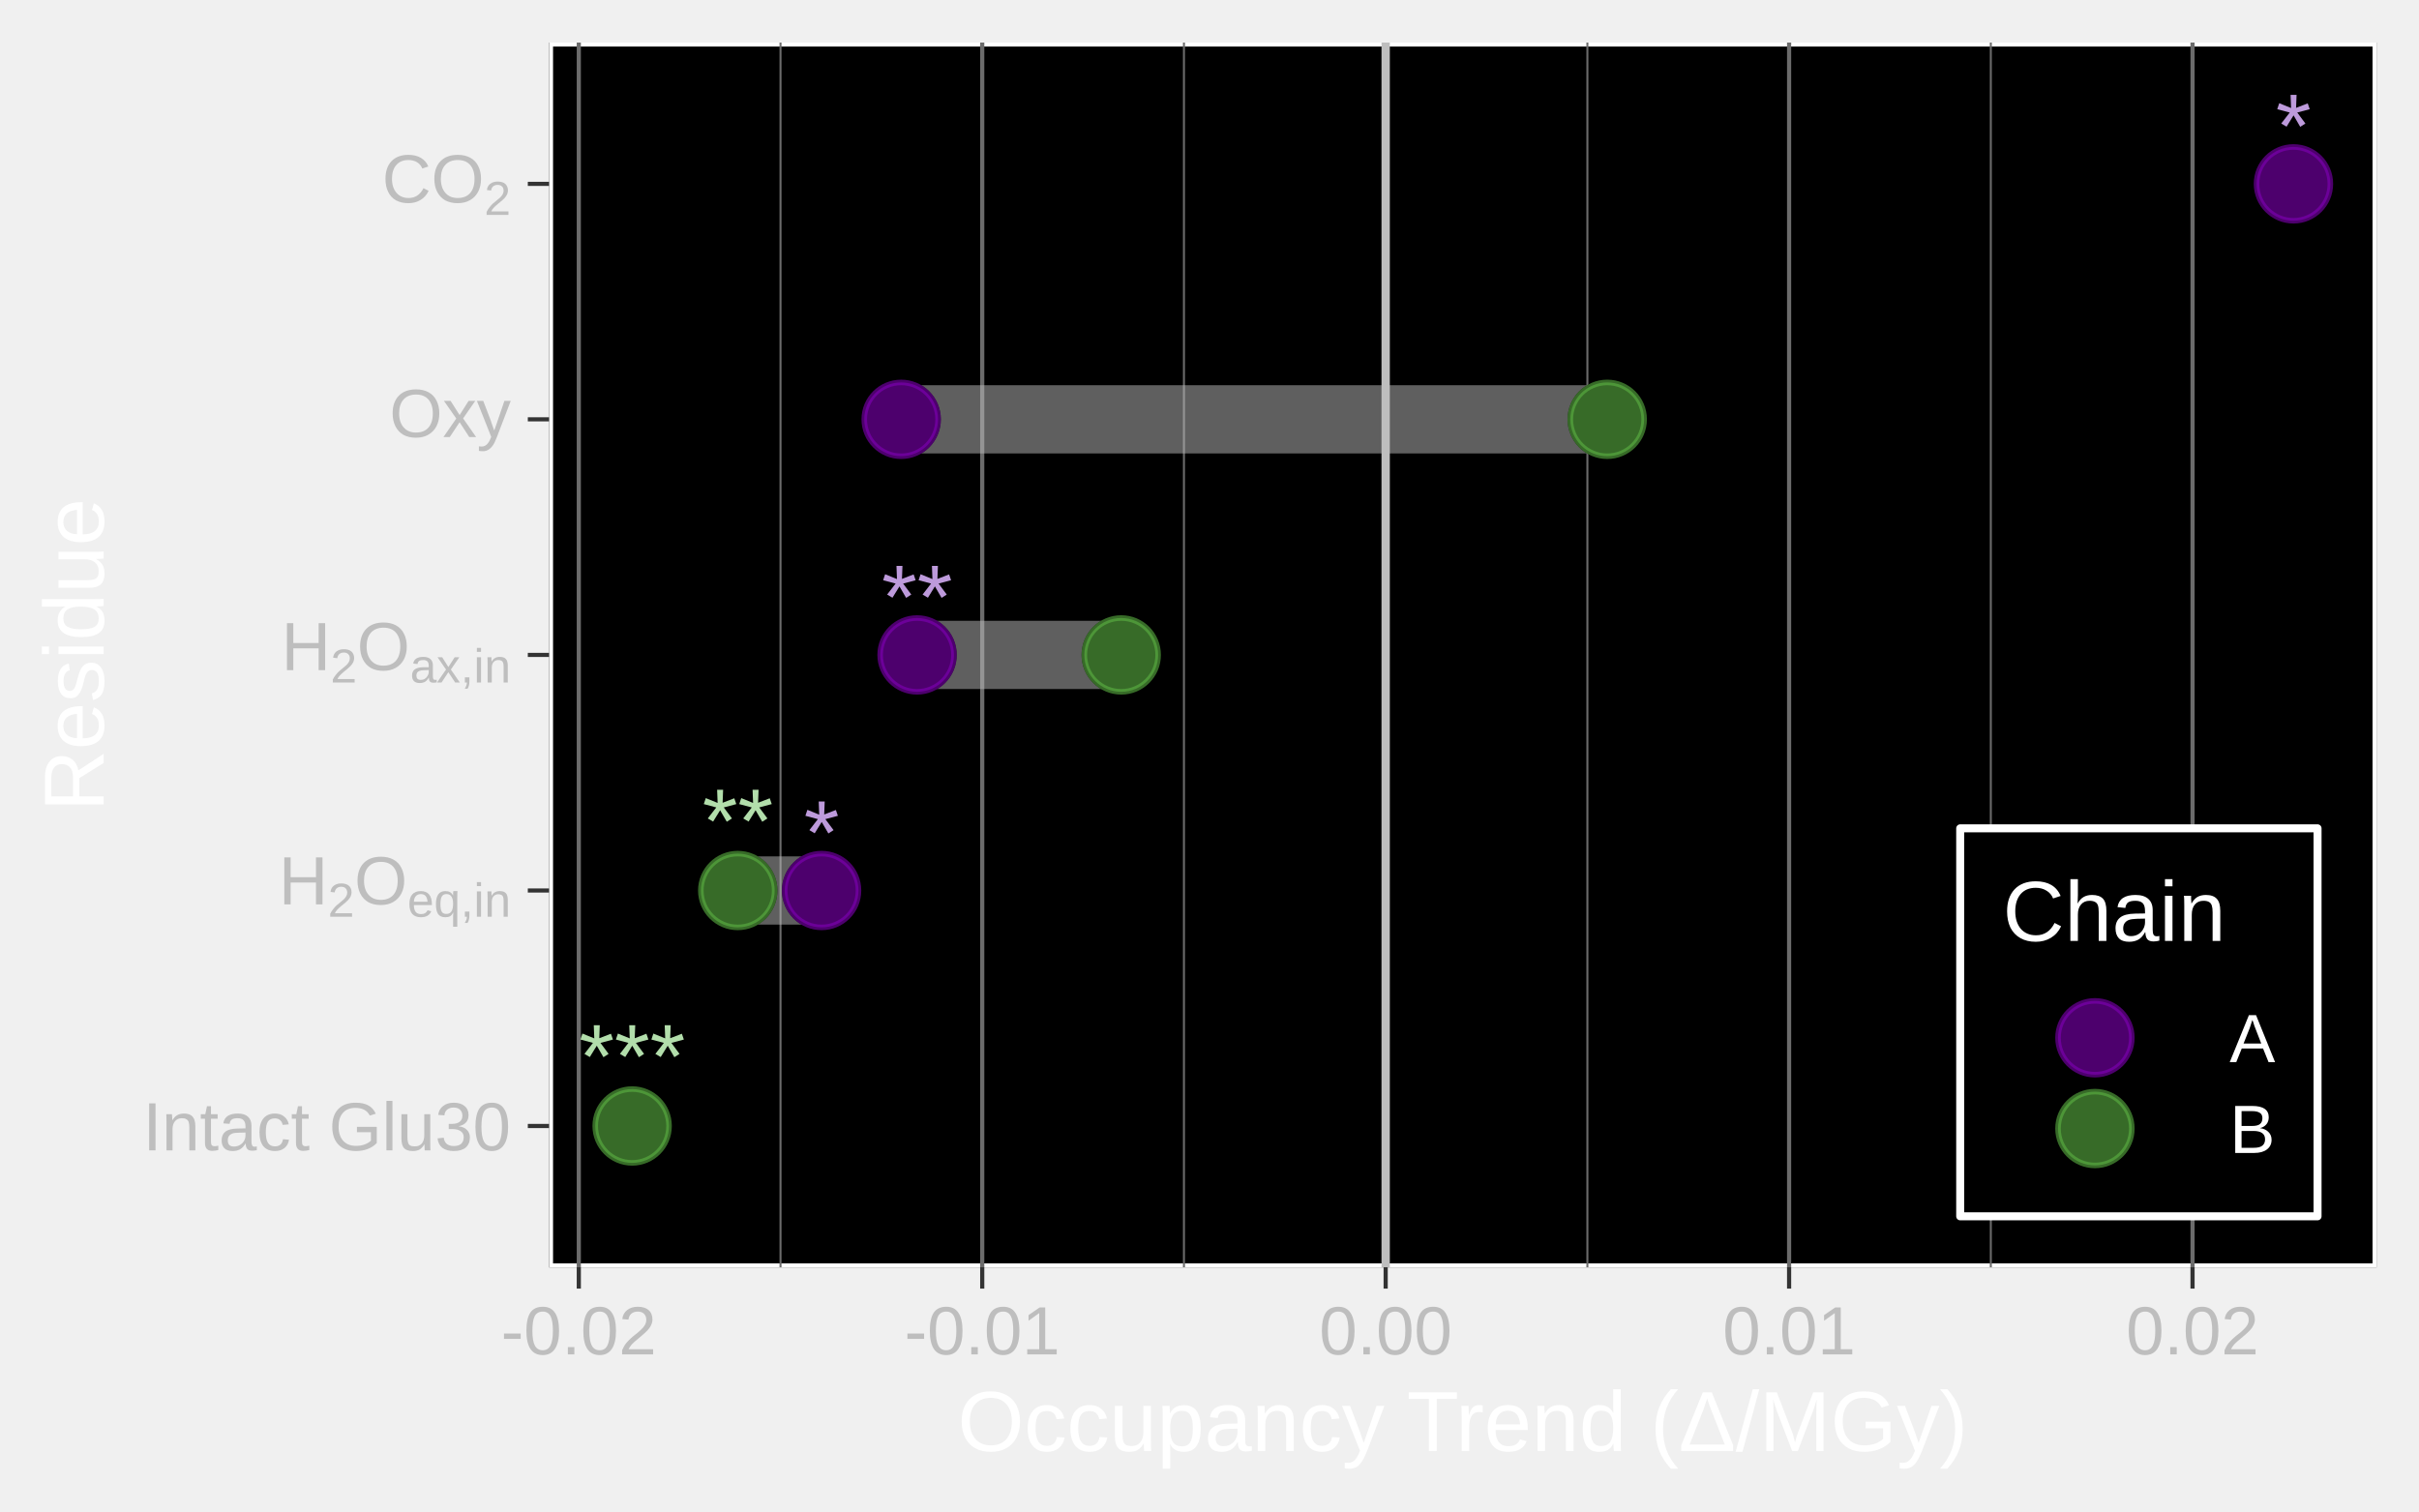
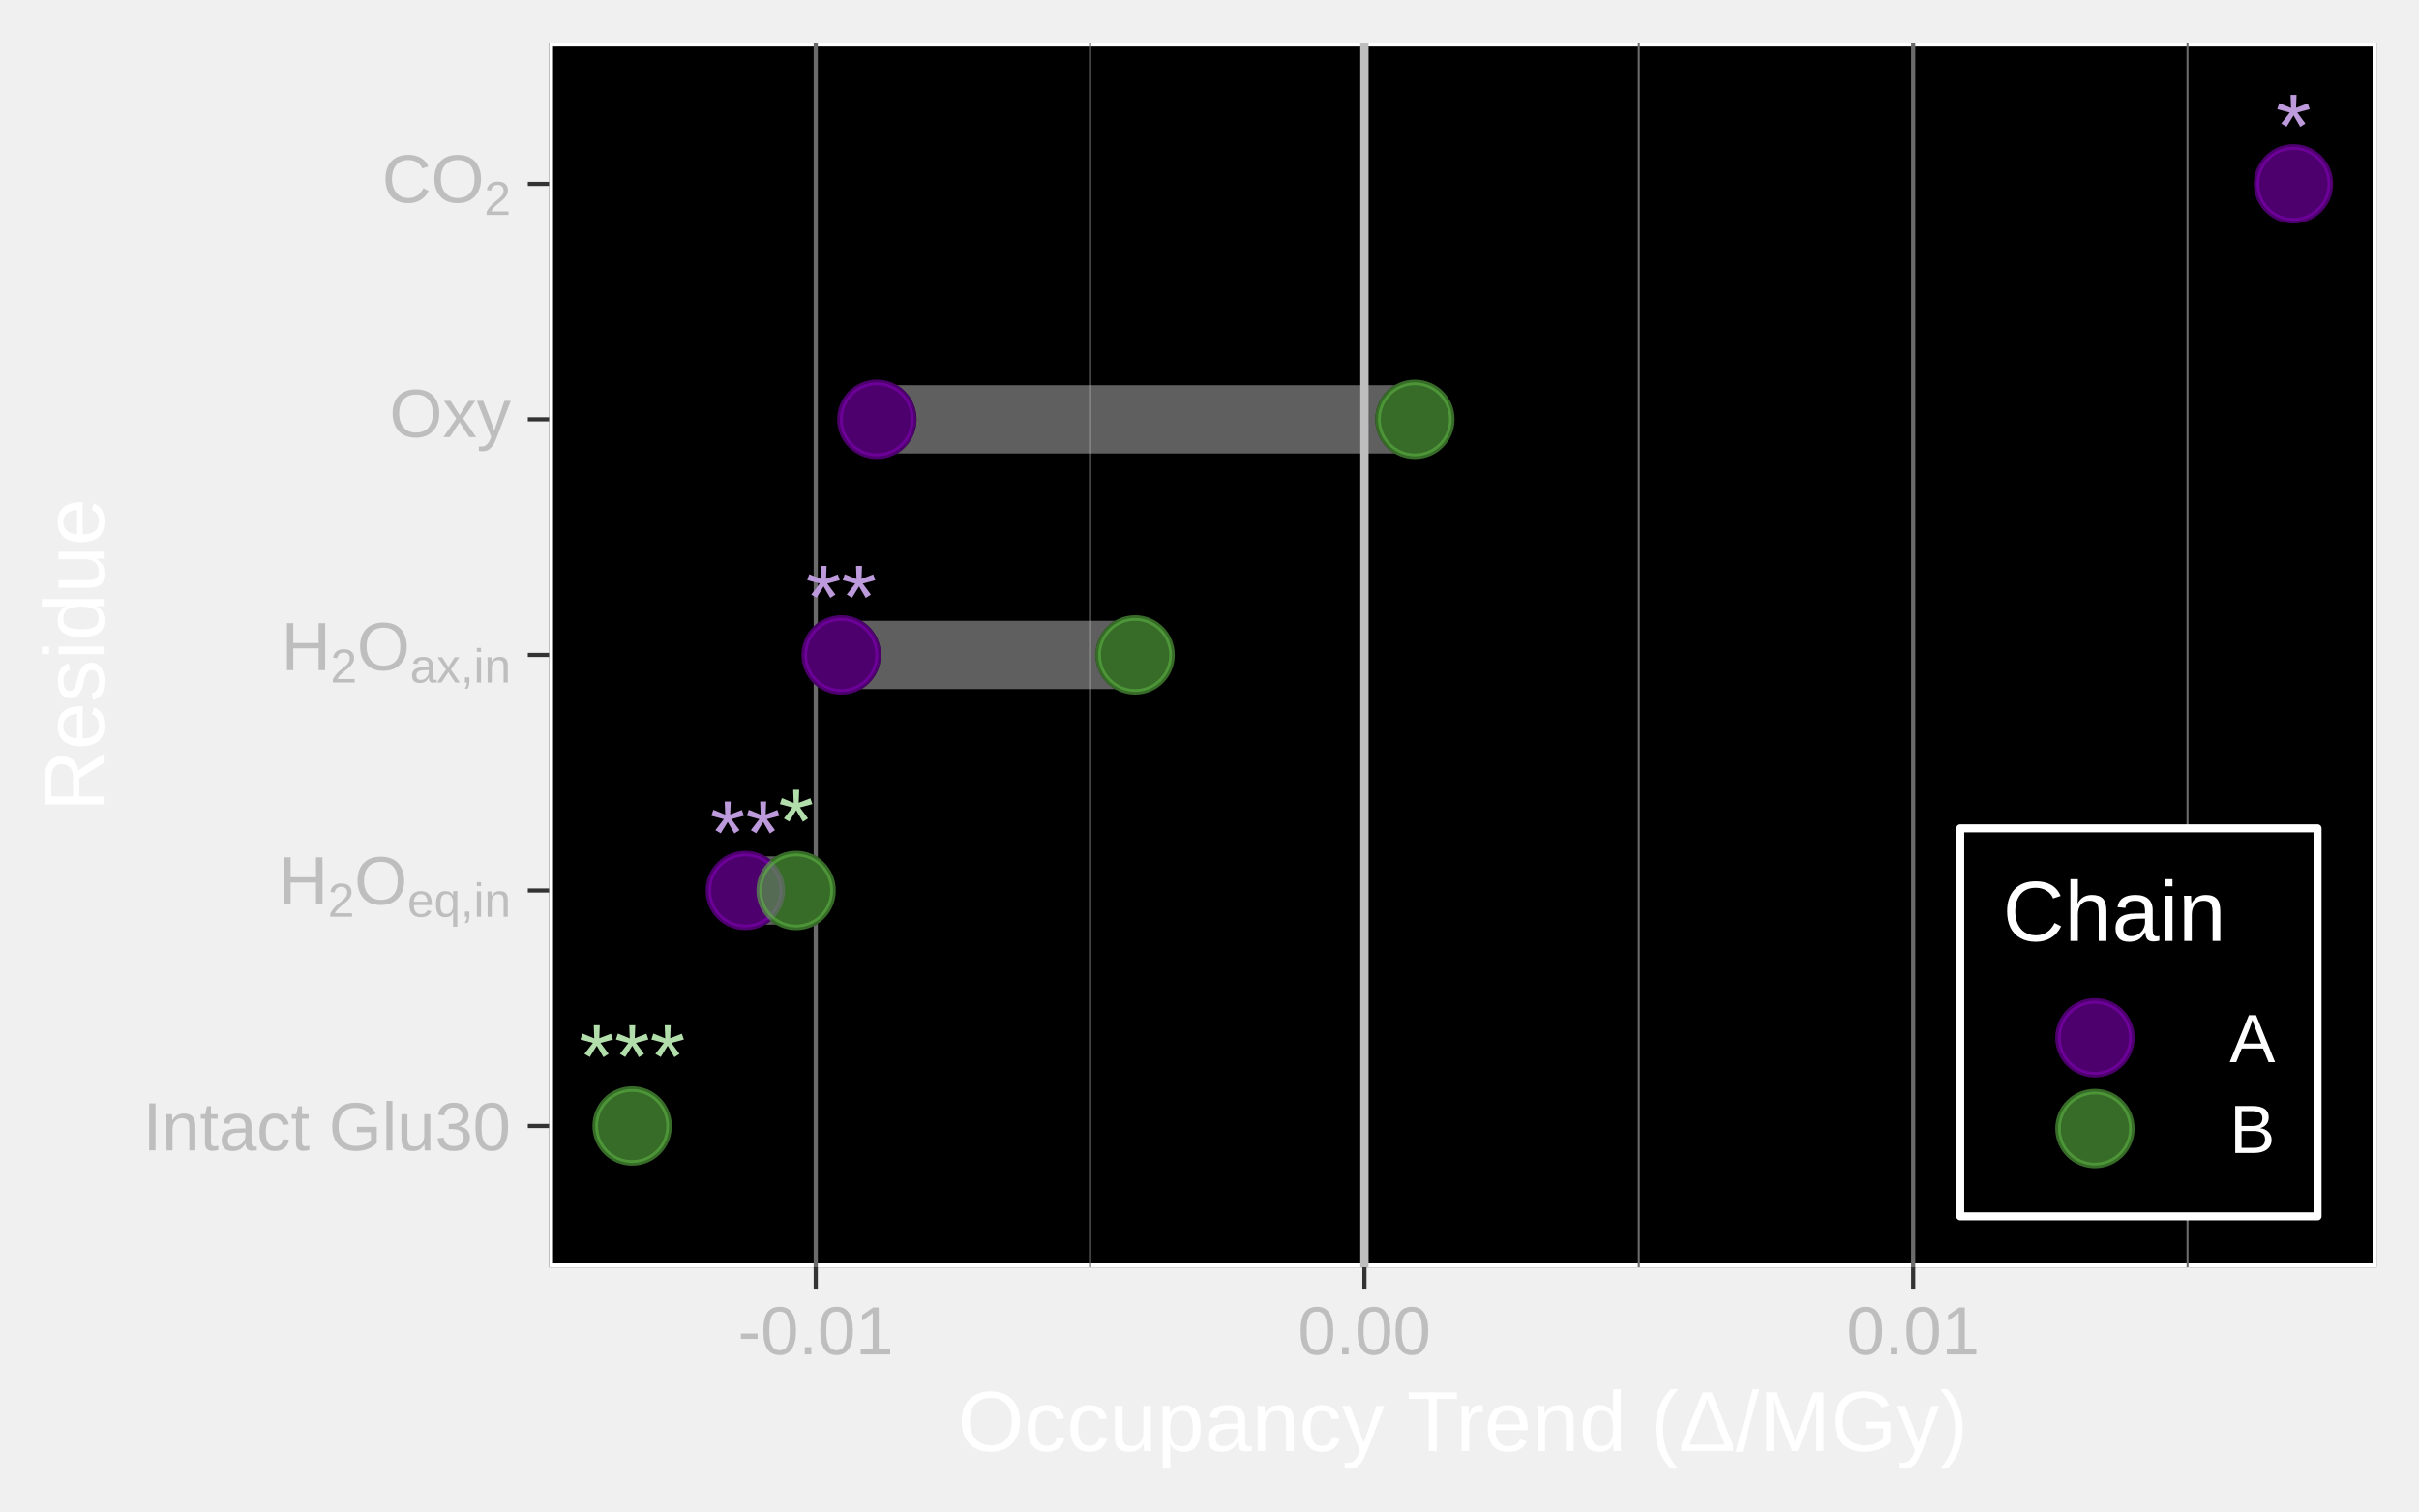
<svg xmlns="http://www.w3.org/2000/svg" width="226.77pt" height="141.73pt" viewBox="0 0 226.77 141.73">
  <g class="svglite">
    <defs>
      <style type="text/css">
    .svglite line, .svglite polyline, .svglite polygon, .svglite path, .svglite rect, .svglite circle {
      fill: none;
      stroke: #000000;
      stroke-linecap: round;
      stroke-linejoin: round;
      stroke-miterlimit: 10.00;
    }
    .svglite text {
      white-space: pre;
    }
    .svglite g.glyphgroup path {
      fill: inherit;
      stroke: none;
    }
  </style>
    </defs>
    <rect width="100%" height="100%" style="stroke: none; fill: none;" />
    <defs>
      <clipPath id="cpMC4wMHwyMjYuNzd8MC4wMHwxNDEuNzM=">
        <rect x="0.00" y="0.00" width="226.77" height="141.73" />
      </clipPath>
    </defs>
    <g clip-path="url(#cpMC4wMHwyMjYuNzd8MC4wMHwxNDEuNzM=)">
</g>
    <defs>
      <clipPath id="cpNTEuNDd8MjIyLjc5fDMuOTl8MTE4Ljgz">
        <rect x="51.47" y="3.99" width="171.32" height="114.85" />
      </clipPath>
    </defs>
    <g clip-path="url(#cpNTEuNDd8MjIyLjc5fDMuOTl8MTE4Ljgz)">
      <rect x="51.47" y="3.99" width="171.32" height="114.85" style="stroke-width: 0.75; stroke: #FFFFFF; fill: #000000;" />
-       <polyline points="73.17,118.83 73.17,3.99 " style="stroke-width: 0.19; stroke: #6B6B6B; stroke-linecap: butt;" />
-       <polyline points="110.99,118.83 110.99,3.99 " style="stroke-width: 0.19; stroke: #6B6B6B; stroke-linecap: butt;" />
-       <polyline points="148.81,118.83 148.81,3.99 " style="stroke-width: 0.19; stroke: #6B6B6B; stroke-linecap: butt;" />
-       <polyline points="186.63,118.83 186.63,3.99 " style="stroke-width: 0.19; stroke: #6B6B6B; stroke-linecap: butt;" />
-       <polyline points="54.26,118.83 54.26,3.99 " style="stroke-width: 0.39; stroke: #6B6B6B; stroke-linecap: butt;" />
-       <polyline points="92.08,118.83 92.08,3.99 " style="stroke-width: 0.39; stroke: #6B6B6B; stroke-linecap: butt;" />
-       <polyline points="129.90,118.83 129.90,3.99 " style="stroke-width: 0.39; stroke: #6B6B6B; stroke-linecap: butt;" />
-       <polyline points="167.72,118.83 167.72,3.99 " style="stroke-width: 0.39; stroke: #6B6B6B; stroke-linecap: butt;" />
-       <polyline points="205.54,118.83 205.54,3.99 " style="stroke-width: 0.39; stroke: #6B6B6B; stroke-linecap: butt;" />
-       <line x1="129.90" y1="118.83" x2="129.90" y2="3.99" style="stroke-width: 0.78; stroke: #BEBEBE; stroke-linecap: butt;" />
-       <line x1="77.02" y1="83.50" x2="69.16" y2="83.50" style="stroke-width: 6.40; stroke: #BEBEBE; stroke-opacity: 0.50; stroke-linecap: butt;" />
-       <line x1="85.97" y1="61.41" x2="105.11" y2="61.41" style="stroke-width: 6.40; stroke: #BEBEBE; stroke-opacity: 0.50; stroke-linecap: butt;" />
-       <line x1="84.48" y1="39.32" x2="150.67" y2="39.32" style="stroke-width: 6.40; stroke: #BEBEBE; stroke-opacity: 0.50; stroke-linecap: butt;" />
-       <circle cx="84.48" cy="39.32" r="3.46" style="stroke-width: 0.52; fill: #000000;" />
-       <circle cx="150.67" cy="39.32" r="3.46" style="stroke-width: 0.52; fill: #000000;" />
+       <polyline points="102.19,118.83 102.19,3.99 " style="stroke-width: 0.19; stroke: #6B6B6B; stroke-linecap: butt;" />
+       <polyline points="153.63,118.83 153.63,3.99 " style="stroke-width: 0.19; stroke: #6B6B6B; stroke-linecap: butt;" />
+       <polyline points="205.07,118.83 205.07,3.99 " style="stroke-width: 0.19; stroke: #6B6B6B; stroke-linecap: butt;" />
+       <polyline points="76.47,118.83 76.47,3.99 " style="stroke-width: 0.39; stroke: #6B6B6B; stroke-linecap: butt;" />
+       <polyline points="127.91,118.83 127.91,3.99 " style="stroke-width: 0.39; stroke: #6B6B6B; stroke-linecap: butt;" />
+       <polyline points="179.35,118.83 179.35,3.99 " style="stroke-width: 0.39; stroke: #6B6B6B; stroke-linecap: butt;" />
+       <line x1="127.91" y1="118.83" x2="127.91" y2="3.99" style="stroke-width: 0.78; stroke: #BEBEBE; stroke-linecap: butt;" />
+       <line x1="69.87" y1="83.50" x2="74.63" y2="83.50" style="stroke-width: 6.40; stroke: #BEBEBE; stroke-opacity: 0.50; stroke-linecap: butt;" />
+       <line x1="78.86" y1="61.41" x2="106.41" y2="61.41" style="stroke-width: 6.40; stroke: #BEBEBE; stroke-opacity: 0.50; stroke-linecap: butt;" />
+       <line x1="82.20" y1="39.32" x2="132.64" y2="39.32" style="stroke-width: 6.40; stroke: #BEBEBE; stroke-opacity: 0.50; stroke-linecap: butt;" />
+       <circle cx="82.20" cy="39.32" r="3.46" style="stroke-width: 0.52; fill: #000000;" />
+       <circle cx="132.64" cy="39.32" r="3.46" style="stroke-width: 0.52; fill: #000000;" />
      <circle cx="59.26" cy="105.58" r="3.46" style="stroke-width: 0.52; fill: #000000;" />
      <circle cx="215.00" cy="17.24" r="3.46" style="stroke-width: 0.52; fill: #000000;" />
-       <circle cx="85.97" cy="61.41" r="3.46" style="stroke-width: 0.52; fill: #000000;" />
-       <circle cx="105.11" cy="61.41" r="3.46" style="stroke-width: 0.52; fill: #000000;" />
-       <circle cx="77.02" cy="83.50" r="3.46" style="stroke-width: 0.52; fill: #000000;" />
-       <circle cx="69.16" cy="83.50" r="3.46" style="stroke-width: 0.52; fill: #000000;" />
-       <circle cx="84.48" cy="39.32" r="3.46" style="stroke-width: 0.52; stroke: #8100B6; stroke-opacity: 0.60; fill: #8100B6; fill-opacity: 0.60;" />
-       <circle cx="150.67" cy="39.32" r="3.46" style="stroke-width: 0.52; stroke: #5CB344; stroke-opacity: 0.60; fill: #5CB344; fill-opacity: 0.60;" />
+       <circle cx="78.86" cy="61.41" r="3.46" style="stroke-width: 0.52; fill: #000000;" />
+       <circle cx="106.41" cy="61.41" r="3.46" style="stroke-width: 0.52; fill: #000000;" />
+       <circle cx="69.87" cy="83.50" r="3.46" style="stroke-width: 0.52; fill: #000000;" />
+       <circle cx="74.63" cy="83.50" r="3.46" style="stroke-width: 0.52; fill: #000000;" />
+       <circle cx="82.20" cy="39.32" r="3.46" style="stroke-width: 0.52; stroke: #8100B6; stroke-opacity: 0.60; fill: #8100B6; fill-opacity: 0.60;" />
+       <circle cx="132.64" cy="39.32" r="3.46" style="stroke-width: 0.52; stroke: #5CB344; stroke-opacity: 0.60; fill: #5CB344; fill-opacity: 0.60;" />
      <circle cx="59.26" cy="105.58" r="3.46" style="stroke-width: 0.52; stroke: #5CB344; stroke-opacity: 0.60; fill: #5CB344; fill-opacity: 0.60;" />
      <circle cx="215.00" cy="17.24" r="3.46" style="stroke-width: 0.52; stroke: #8100B6; stroke-opacity: 0.60; fill: #8100B6; fill-opacity: 0.60;" />
-       <circle cx="85.97" cy="61.41" r="3.46" style="stroke-width: 0.52; stroke: #8100B6; stroke-opacity: 0.60; fill: #8100B6; fill-opacity: 0.60;" />
-       <circle cx="105.11" cy="61.41" r="3.46" style="stroke-width: 0.52; stroke: #5CB344; stroke-opacity: 0.60; fill: #5CB344; fill-opacity: 0.60;" />
-       <circle cx="77.02" cy="83.50" r="3.46" style="stroke-width: 0.52; stroke: #8100B6; stroke-opacity: 0.60; fill: #8100B6; fill-opacity: 0.60;" />
-       <circle cx="69.16" cy="83.50" r="3.46" style="stroke-width: 0.52; stroke: #5CB344; stroke-opacity: 0.60; fill: #5CB344; fill-opacity: 0.60;" />
-       <text x="84.48" y="36.86" text-anchor="middle" style="font-size: 8.54px;fill: #BD9ADB; font-family: &quot;Arial&quot;;" textLength="2.38px" lengthAdjust="spacingAndGlyphs"> </text>
+       <circle cx="78.86" cy="61.41" r="3.46" style="stroke-width: 0.52; stroke: #8100B6; stroke-opacity: 0.60; fill: #8100B6; fill-opacity: 0.60;" />
+       <circle cx="106.41" cy="61.41" r="3.46" style="stroke-width: 0.52; stroke: #5CB344; stroke-opacity: 0.60; fill: #5CB344; fill-opacity: 0.60;" />
+       <circle cx="69.87" cy="83.50" r="3.46" style="stroke-width: 0.52; stroke: #8100B6; stroke-opacity: 0.60; fill: #8100B6; fill-opacity: 0.60;" />
+       <circle cx="74.63" cy="83.50" r="3.46" style="stroke-width: 0.52; stroke: #5CB344; stroke-opacity: 0.60; fill: #5CB344; fill-opacity: 0.60;" />
+       <text x="82.20" y="36.86" text-anchor="middle" style="font-size: 8.54px;fill: #BD9ADB; font-family: &quot;Arial&quot;;" textLength="2.38px" lengthAdjust="spacingAndGlyphs"> </text>
      <text x="215.00" y="14.77" text-anchor="middle" style="font-size: 8.54px;fill: #BD9ADB; font-family: &quot;Arial&quot;;" textLength="3.31px" lengthAdjust="spacingAndGlyphs">*</text>
-       <text x="85.97" y="58.94" text-anchor="middle" style="font-size: 8.54px;fill: #BD9ADB; font-family: &quot;Arial&quot;;" textLength="6.62px" lengthAdjust="spacingAndGlyphs">**</text>
-       <text x="77.02" y="81.03" text-anchor="middle" style="font-size: 8.54px;fill: #BD9ADB; font-family: &quot;Arial&quot;;" textLength="3.31px" lengthAdjust="spacingAndGlyphs">*</text>
-       <text x="150.67" y="35.75" text-anchor="middle" style="font-size: 8.54px;fill: #B2DEAB; font-family: &quot;Arial&quot;;" textLength="2.38px" lengthAdjust="spacingAndGlyphs"> </text>
+       <text x="78.86" y="58.94" text-anchor="middle" style="font-size: 8.54px;fill: #BD9ADB; font-family: &quot;Arial&quot;;" textLength="6.62px" lengthAdjust="spacingAndGlyphs">**</text>
+       <text x="69.87" y="81.03" text-anchor="middle" style="font-size: 8.54px;fill: #BD9ADB; font-family: &quot;Arial&quot;;" textLength="6.62px" lengthAdjust="spacingAndGlyphs">**</text>
+       <text x="132.64" y="35.75" text-anchor="middle" style="font-size: 8.54px;fill: #B2DEAB; font-family: &quot;Arial&quot;;" textLength="2.38px" lengthAdjust="spacingAndGlyphs"> </text>
      <text x="59.26" y="102.01" text-anchor="middle" style="font-size: 8.54px;fill: #B2DEAB; font-family: &quot;Arial&quot;;" textLength="9.94px" lengthAdjust="spacingAndGlyphs">***</text>
-       <text x="105.11" y="57.84" text-anchor="middle" style="font-size: 8.54px;fill: #B2DEAB; font-family: &quot;Arial&quot;;" textLength="2.38px" lengthAdjust="spacingAndGlyphs"> </text>
-       <text x="69.16" y="79.93" text-anchor="middle" style="font-size: 8.54px;fill: #B2DEAB; font-family: &quot;Arial&quot;;" textLength="6.62px" lengthAdjust="spacingAndGlyphs">**</text>
+       <text x="106.41" y="57.84" text-anchor="middle" style="font-size: 8.54px;fill: #B2DEAB; font-family: &quot;Arial&quot;;" textLength="2.38px" lengthAdjust="spacingAndGlyphs"> </text>
+       <text x="74.63" y="79.93" text-anchor="middle" style="font-size: 8.54px;fill: #B2DEAB; font-family: &quot;Arial&quot;;" textLength="3.31px" lengthAdjust="spacingAndGlyphs">*</text>
    </g>
    <g clip-path="url(#cpMC4wMHwyMjYuNzd8MC4wMHwxNDEuNzM=)">
      <text x="13.39" y="107.87" style="font-size: 6.40px;fill: #BEBEBE; font-family: &quot;Arial&quot;;" textLength="1.78px" lengthAdjust="spacingAndGlyphs">I</text>
      <text x="15.17" y="107.87" style="font-size: 6.40px;fill: #BEBEBE; font-family: &quot;Arial&quot;;" textLength="3.55px" lengthAdjust="spacingAndGlyphs">n</text>
      <text x="18.73" y="107.87" style="font-size: 6.40px;fill: #BEBEBE; font-family: &quot;Arial&quot;;" textLength="1.78px" lengthAdjust="spacingAndGlyphs">t</text>
      <text x="20.51" y="107.87" style="font-size: 6.40px;fill: #BEBEBE; font-family: &quot;Arial&quot;;" textLength="3.55px" lengthAdjust="spacingAndGlyphs">a</text>
      <text x="24.06" y="107.87" style="font-size: 6.40px;fill: #BEBEBE; font-family: &quot;Arial&quot;;" textLength="3.20px" lengthAdjust="spacingAndGlyphs">c</text>
      <text x="27.26" y="107.87" style="font-size: 6.40px;fill: #BEBEBE; font-family: &quot;Arial&quot;;" textLength="1.78px" lengthAdjust="spacingAndGlyphs">t</text>
      <text x="29.04" y="107.87" style="font-size: 6.40px;fill: #BEBEBE; font-family: &quot;Arial&quot;;" textLength="1.78px" lengthAdjust="spacingAndGlyphs"> </text>
      <text x="30.82" y="107.87" style="font-size: 6.40px;fill: #BEBEBE; font-family: &quot;Arial&quot;;" textLength="4.97px" lengthAdjust="spacingAndGlyphs">G</text>
      <text x="35.79" y="107.87" style="font-size: 6.40px;fill: #BEBEBE; font-family: &quot;Arial&quot;;" textLength="1.42px" lengthAdjust="spacingAndGlyphs">l</text>
      <text x="37.21" y="107.87" style="font-size: 6.40px;fill: #BEBEBE; font-family: &quot;Arial&quot;;" textLength="3.55px" lengthAdjust="spacingAndGlyphs">u</text>
      <text x="40.77" y="107.87" style="font-size: 6.40px;fill: #BEBEBE; font-family: &quot;Arial&quot;;" textLength="3.55px" lengthAdjust="spacingAndGlyphs">3</text>
      <text x="44.32" y="107.87" style="font-size: 6.40px;fill: #BEBEBE; font-family: &quot;Arial&quot;;" textLength="3.55px" lengthAdjust="spacingAndGlyphs">0</text>
      <text x="26.12" y="84.80" style="font-size: 6.40px;fill: #BEBEBE; font-family: &quot;Arial&quot;;" textLength="4.61px" lengthAdjust="spacingAndGlyphs">H</text>
      <text x="30.74" y="85.96" style="font-size: 4.48px;fill: #BEBEBE; font-family: &quot;Arial&quot;;" textLength="2.48px" lengthAdjust="spacingAndGlyphs">2</text>
      <text x="33.22" y="84.80" style="font-size: 6.40px;fill: #BEBEBE; font-family: &quot;Arial&quot;;" textLength="4.97px" lengthAdjust="spacingAndGlyphs">O</text>
      <text x="38.19" y="85.96" style="font-size: 4.48px;fill: #BEBEBE; font-family: &quot;Arial&quot;;" textLength="2.48px" lengthAdjust="spacingAndGlyphs">e</text>
      <text x="40.68" y="85.96" style="font-size: 4.48px;fill: #BEBEBE; font-family: &quot;Arial&quot;;" textLength="2.48px" lengthAdjust="spacingAndGlyphs">q</text>
      <text x="43.16" y="85.96" style="font-size: 4.48px;fill: #BEBEBE; font-family: &quot;Arial&quot;;" textLength="4.72px" lengthAdjust="spacingAndGlyphs">,in</text>
      <text x="26.37" y="62.84" style="font-size: 6.40px;fill: #BEBEBE; font-family: &quot;Arial&quot;;" textLength="4.61px" lengthAdjust="spacingAndGlyphs">H</text>
      <text x="30.98" y="64.00" style="font-size: 4.48px;fill: #BEBEBE; font-family: &quot;Arial&quot;;" textLength="2.48px" lengthAdjust="spacingAndGlyphs">2</text>
      <text x="33.46" y="62.84" style="font-size: 6.40px;fill: #BEBEBE; font-family: &quot;Arial&quot;;" textLength="4.97px" lengthAdjust="spacingAndGlyphs">O</text>
      <text x="38.44" y="64.00" style="font-size: 4.48px;fill: #BEBEBE; font-family: &quot;Arial&quot;;" textLength="2.48px" lengthAdjust="spacingAndGlyphs">a</text>
      <text x="40.92" y="64.00" style="font-size: 4.48px;fill: #BEBEBE; font-family: &quot;Arial&quot;;" textLength="2.23px" lengthAdjust="spacingAndGlyphs">x</text>
      <text x="43.16" y="64.00" style="font-size: 4.48px;fill: #BEBEBE; font-family: &quot;Arial&quot;;" textLength="4.72px" lengthAdjust="spacingAndGlyphs">,in</text>
      <text x="36.51" y="40.98" style="font-size: 6.40px;fill: #BEBEBE; font-family: &quot;Arial&quot;;" textLength="11.38px" lengthAdjust="spacingAndGlyphs">Oxy</text>
      <text x="35.81" y="18.99" style="font-size: 6.40px;fill: #BEBEBE; font-family: &quot;Arial&quot;;" textLength="4.61px" lengthAdjust="spacingAndGlyphs">C</text>
      <text x="40.42" y="18.99" style="font-size: 6.40px;fill: #BEBEBE; font-family: &quot;Arial&quot;;" textLength="4.97px" lengthAdjust="spacingAndGlyphs">O</text>
      <text x="45.40" y="20.15" style="font-size: 4.48px;fill: #BEBEBE; font-family: &quot;Arial&quot;;" textLength="2.48px" lengthAdjust="spacingAndGlyphs">2</text>
      <polyline points="49.48,105.58 51.47,105.58 " style="stroke-width: 0.39; stroke: #333333; stroke-linecap: butt;" />
      <polyline points="49.48,83.50 51.47,83.50 " style="stroke-width: 0.39; stroke: #333333; stroke-linecap: butt;" />
      <polyline points="49.48,61.41 51.47,61.41 " style="stroke-width: 0.39; stroke: #333333; stroke-linecap: butt;" />
      <polyline points="49.48,39.32 51.47,39.32 " style="stroke-width: 0.39; stroke: #333333; stroke-linecap: butt;" />
      <polyline points="49.48,17.24 51.47,17.24 " style="stroke-width: 0.39; stroke: #333333; stroke-linecap: butt;" />
-       <polyline points="54.26,120.83 54.26,118.83 " style="stroke-width: 0.39; stroke: #333333; stroke-linecap: butt;" />
-       <polyline points="92.08,120.83 92.08,118.83 " style="stroke-width: 0.39; stroke: #333333; stroke-linecap: butt;" />
-       <polyline points="129.90,120.83 129.90,118.83 " style="stroke-width: 0.39; stroke: #333333; stroke-linecap: butt;" />
-       <polyline points="167.72,120.83 167.72,118.83 " style="stroke-width: 0.39; stroke: #333333; stroke-linecap: butt;" />
-       <polyline points="205.54,120.83 205.54,118.83 " style="stroke-width: 0.39; stroke: #333333; stroke-linecap: butt;" />
-       <text x="54.26" y="127.00" text-anchor="middle" style="font-size: 6.40px;fill: #BEBEBE; font-family: &quot;Arial&quot;;" textLength="14.55px" lengthAdjust="spacingAndGlyphs">-0.02</text>
-       <text x="92.08" y="127.00" text-anchor="middle" style="font-size: 6.40px;fill: #BEBEBE; font-family: &quot;Arial&quot;;" textLength="14.55px" lengthAdjust="spacingAndGlyphs">-0.01</text>
-       <text x="129.90" y="127.00" text-anchor="middle" style="font-size: 6.40px;fill: #BEBEBE; font-family: &quot;Arial&quot;;" textLength="12.42px" lengthAdjust="spacingAndGlyphs">0.00</text>
-       <text x="167.72" y="127.00" text-anchor="middle" style="font-size: 6.40px;fill: #BEBEBE; font-family: &quot;Arial&quot;;" textLength="12.42px" lengthAdjust="spacingAndGlyphs">0.01</text>
-       <text x="205.54" y="127.00" text-anchor="middle" style="font-size: 6.40px;fill: #BEBEBE; font-family: &quot;Arial&quot;;" textLength="12.42px" lengthAdjust="spacingAndGlyphs">0.02</text>
+       <polyline points="76.47,120.83 76.47,118.83 " style="stroke-width: 0.39; stroke: #333333; stroke-linecap: butt;" />
+       <polyline points="127.91,120.83 127.91,118.83 " style="stroke-width: 0.39; stroke: #333333; stroke-linecap: butt;" />
+       <polyline points="179.35,120.83 179.35,118.83 " style="stroke-width: 0.39; stroke: #333333; stroke-linecap: butt;" />
+       <text x="76.47" y="127.00" text-anchor="middle" style="font-size: 6.40px;fill: #BEBEBE; font-family: &quot;Arial&quot;;" textLength="14.55px" lengthAdjust="spacingAndGlyphs">-0.01</text>
+       <text x="127.91" y="127.00" text-anchor="middle" style="font-size: 6.40px;fill: #BEBEBE; font-family: &quot;Arial&quot;;" textLength="12.42px" lengthAdjust="spacingAndGlyphs">0.00</text>
+       <text x="179.35" y="127.00" text-anchor="middle" style="font-size: 6.40px;fill: #BEBEBE; font-family: &quot;Arial&quot;;" textLength="12.42px" lengthAdjust="spacingAndGlyphs">0.01</text>
      <text x="137.13" y="136.06" text-anchor="middle" style="font-size: 8.00px;fill: #FFFFFF; font-family: &quot;Arial&quot;;" textLength="94.75px" lengthAdjust="spacingAndGlyphs">Occupancy Trend (Δ/MGy)</text>
      <text transform="translate(9.72,61.41) rotate(-90)" text-anchor="middle" style="font-size: 8.00px;fill: #FFFFFF; font-family: &quot;Arial&quot;;" textLength="29.38px" lengthAdjust="spacingAndGlyphs">Residue</text>
      <rect x="183.76" y="77.67" width="33.50" height="36.38" style="stroke-width: 0.75; stroke: #FFFFFF; fill: #000000;" />
      <text x="187.75" y="88.23" style="font-size: 8.00px;fill: #FFFFFF; font-family: &quot;Arial&quot;;" textLength="20.92px" lengthAdjust="spacingAndGlyphs">Chain</text>
      <circle cx="196.39" cy="97.31" r="3.46" style="stroke-width: 0.52; stroke: #8100B6; stroke-opacity: 0.60; fill: #8100B6; fill-opacity: 0.60;" />
      <circle cx="196.39" cy="105.82" r="3.46" style="stroke-width: 0.52; stroke: #5CB344; stroke-opacity: 0.60; fill: #5CB344; fill-opacity: 0.60;" />
      <text x="209.01" y="99.60" style="font-size: 6.40px;fill: #FFFFFF; font-family: &quot;Arial&quot;;" textLength="4.27px" lengthAdjust="spacingAndGlyphs">A</text>
      <text x="209.01" y="108.11" style="font-size: 6.40px;fill: #FFFFFF; font-family: &quot;Arial&quot;;" textLength="4.27px" lengthAdjust="spacingAndGlyphs">B</text>
    </g>
  </g>
</svg>
